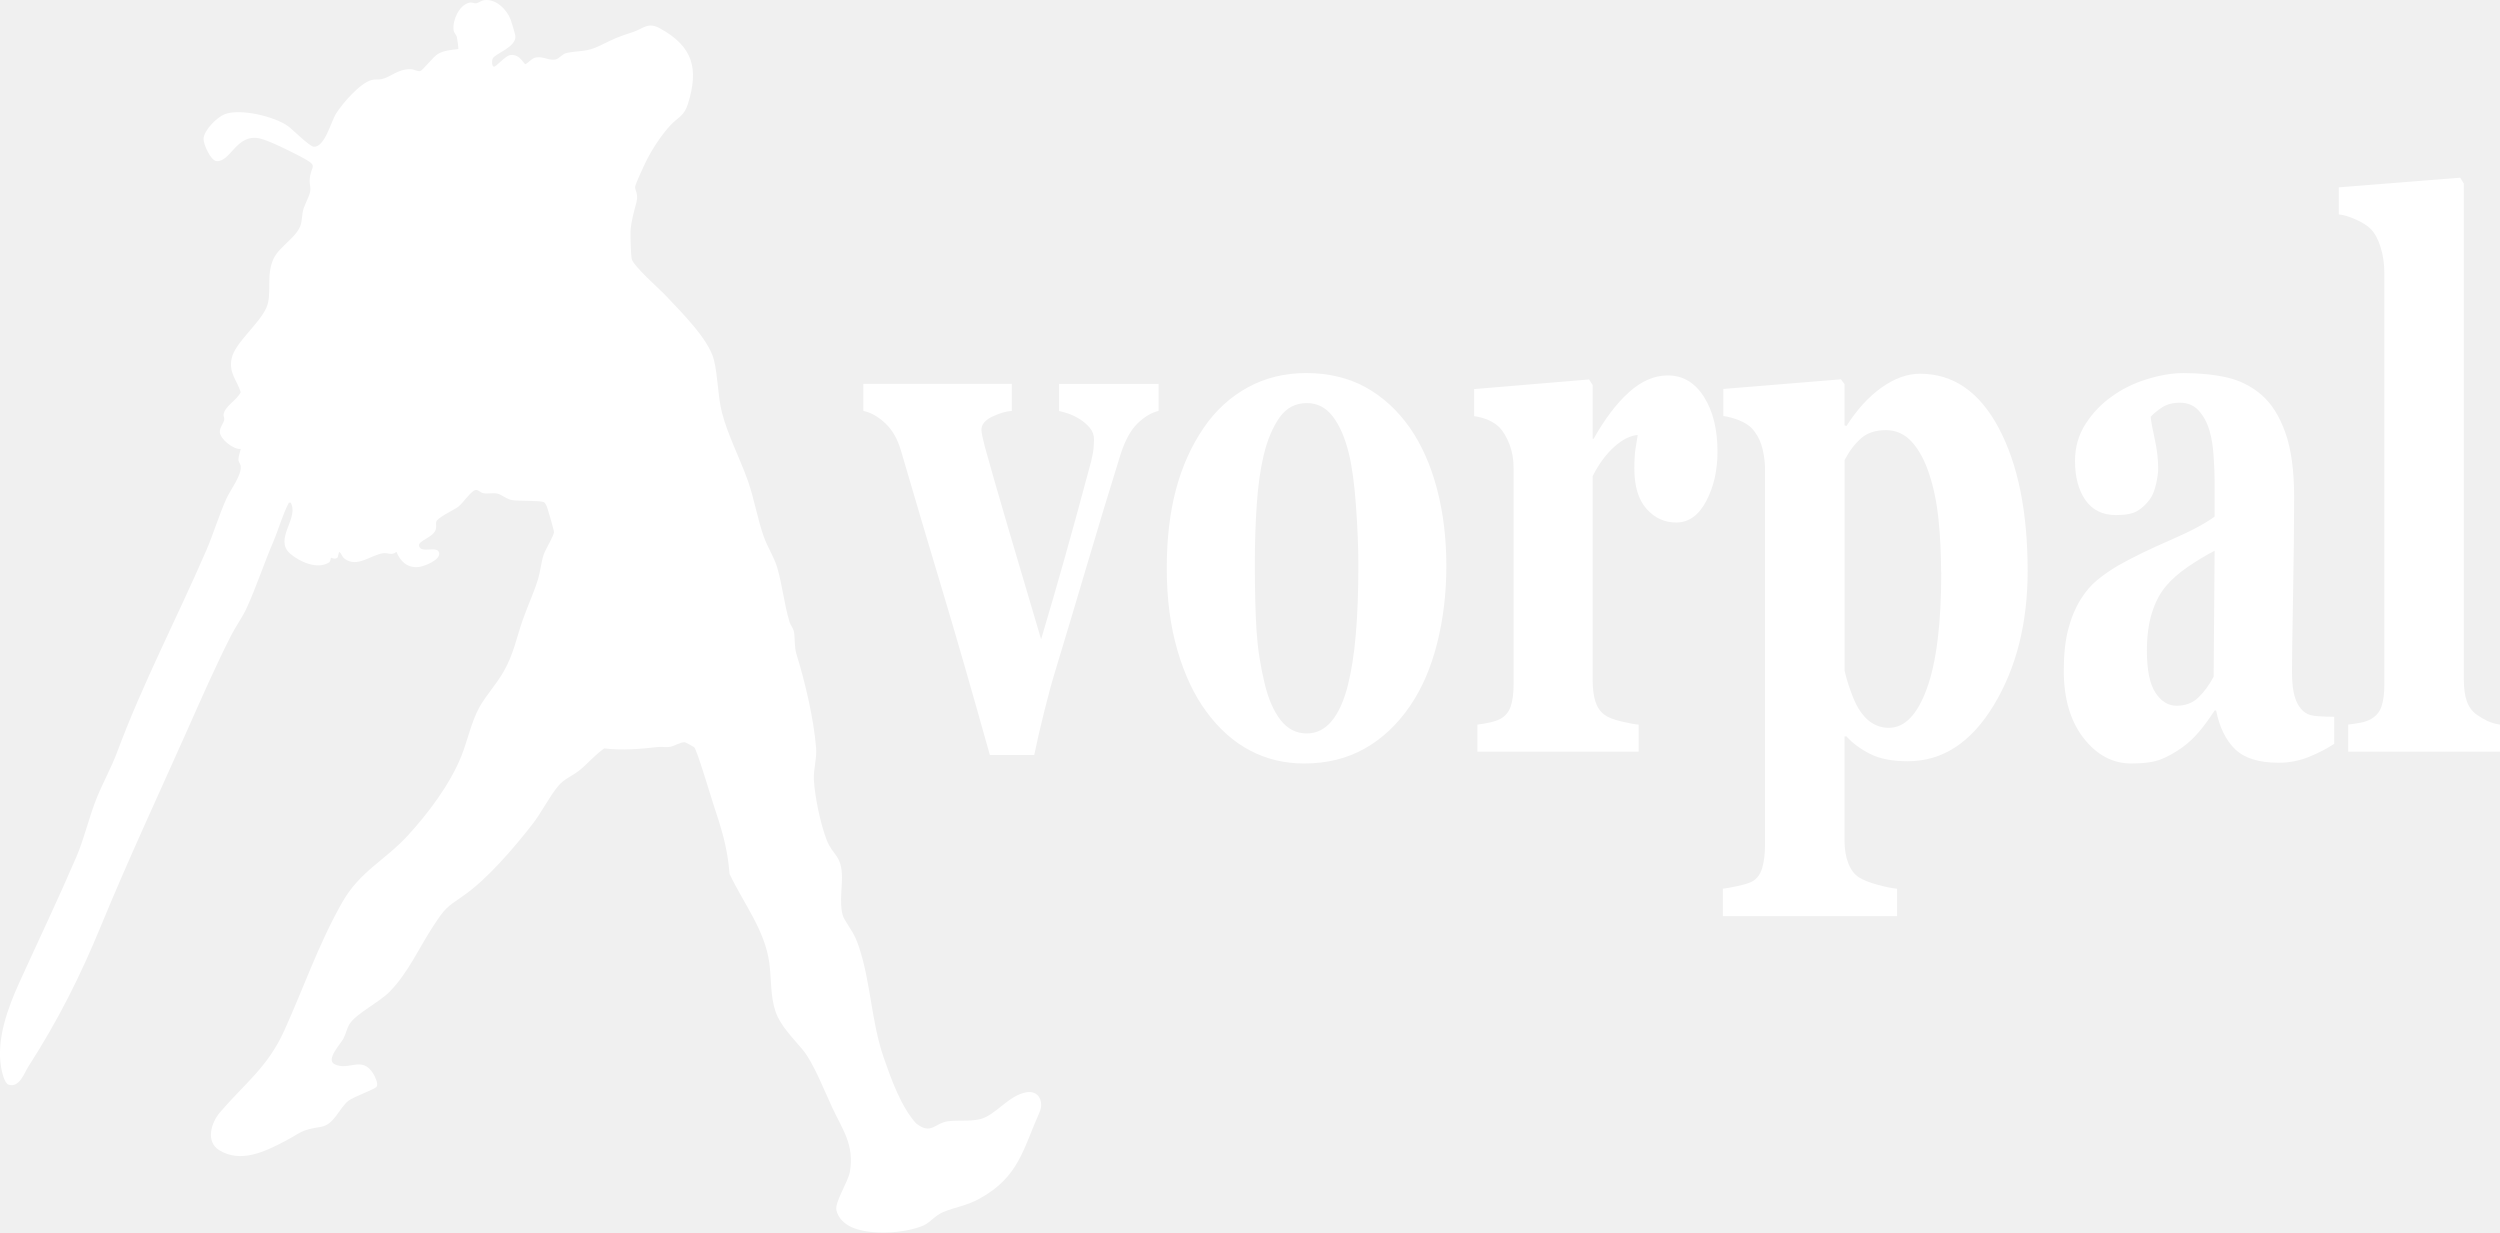
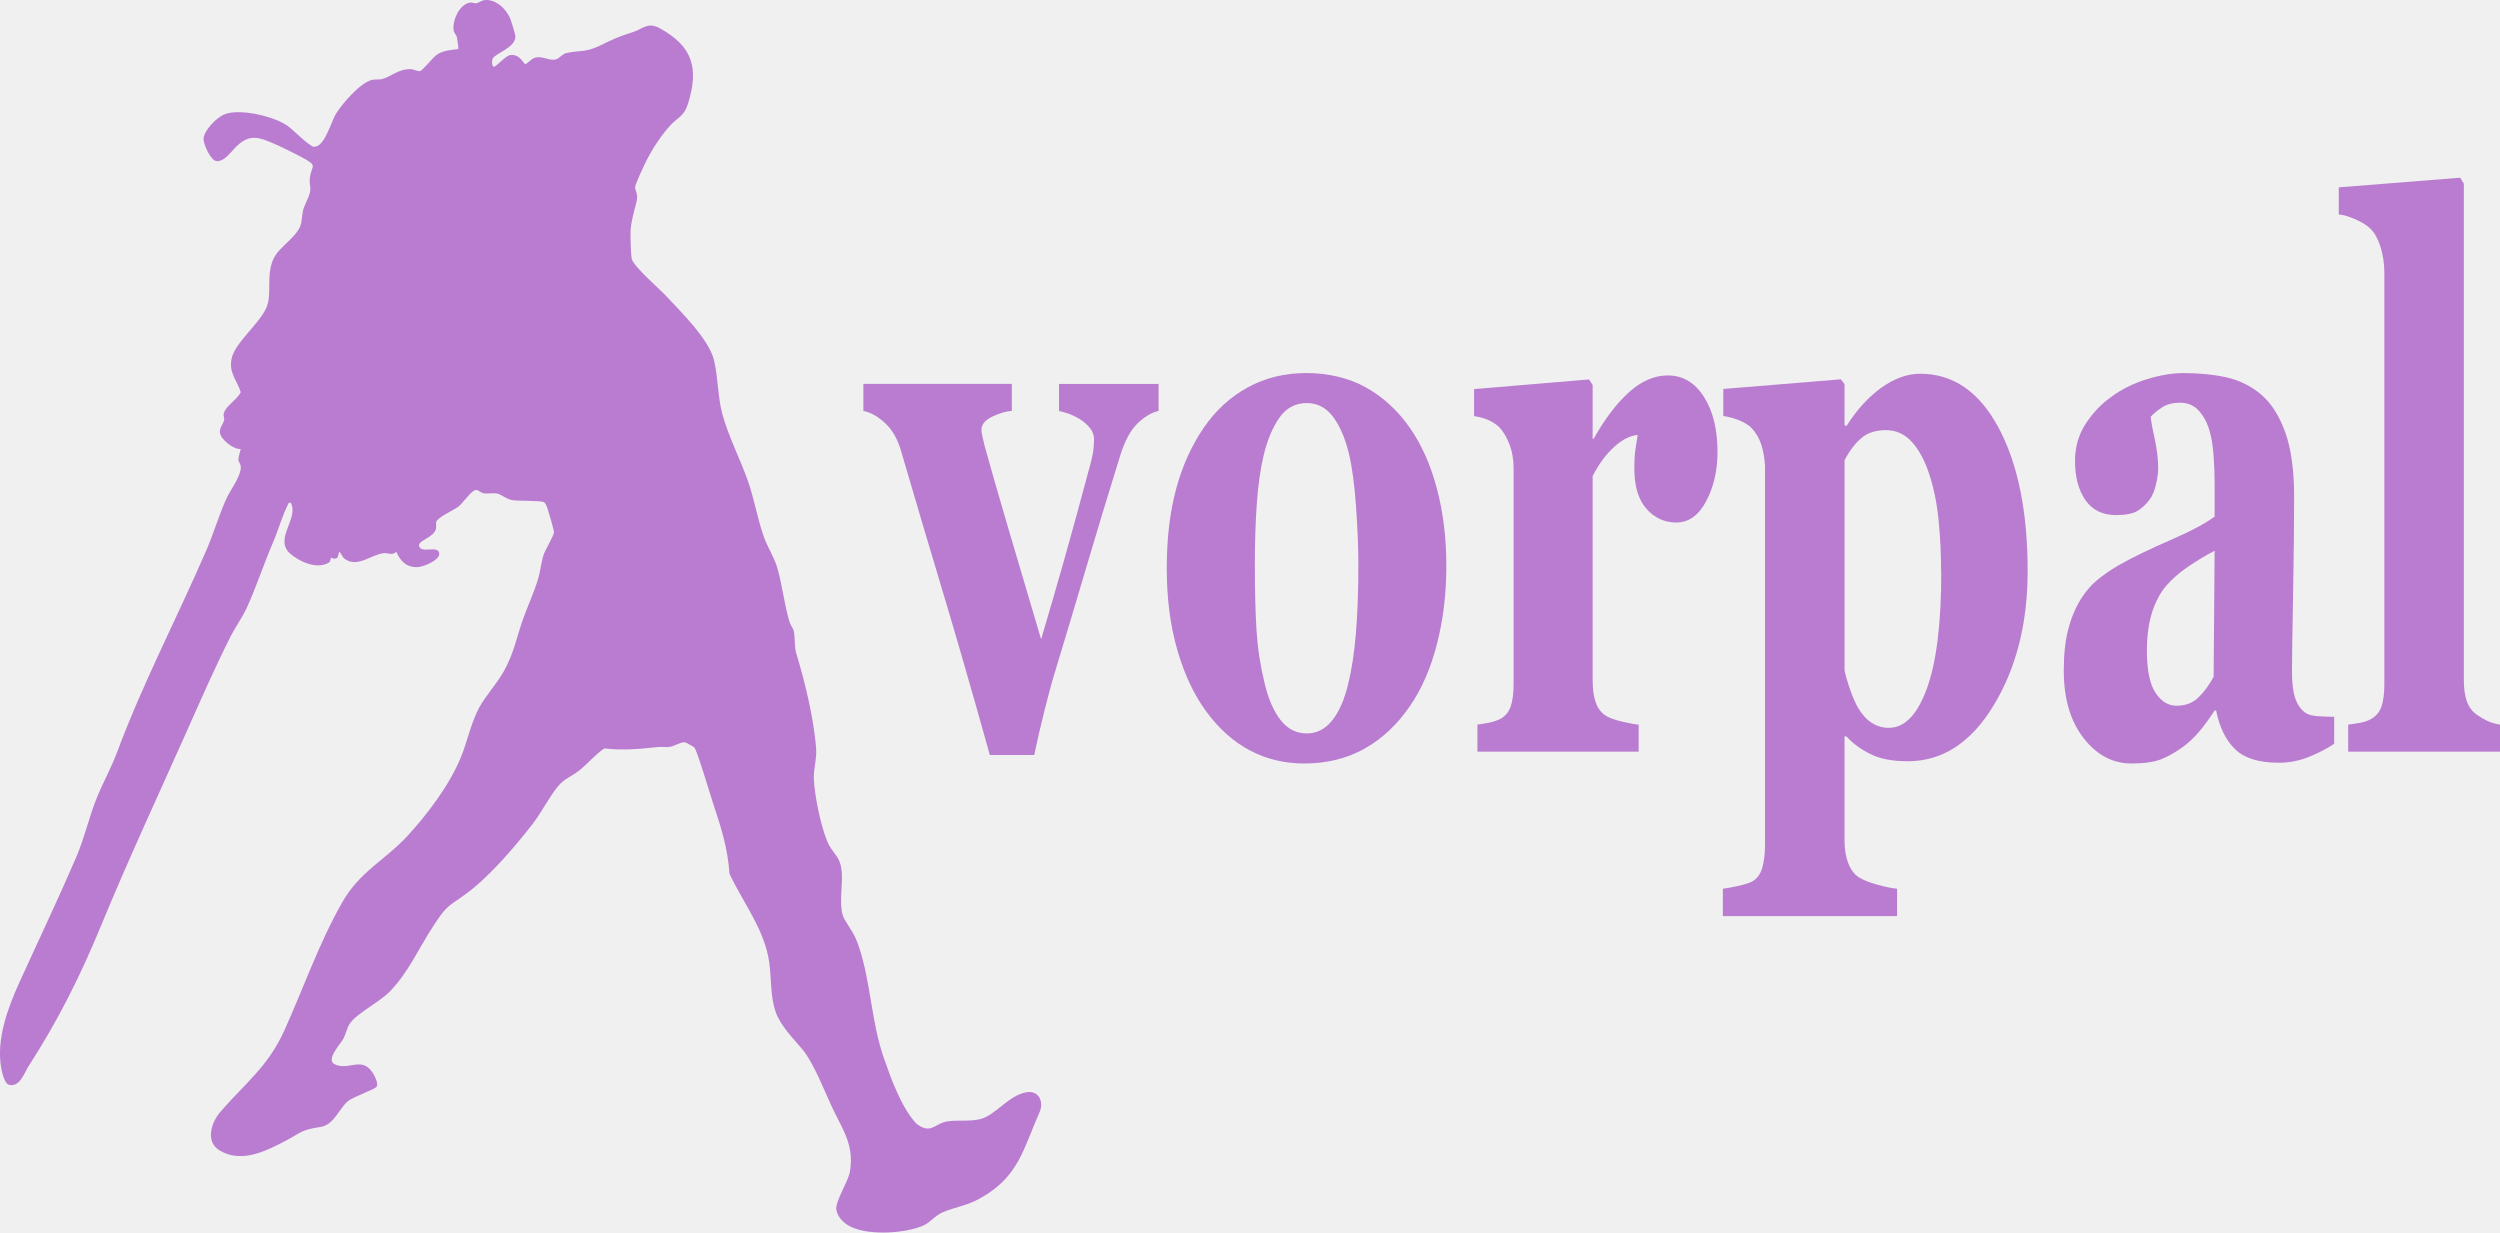
<svg xmlns="http://www.w3.org/2000/svg" id="Layer_1" data-name="Layer 1" viewBox="0 0 534.19 263.37">
  <defs>
    <style>
      .cls-1 {
-         fill: #fff;
+         fill: #b97cd0;
      }
    </style>
  </defs>
  <g id="boy">
    <path class="cls-1" d="M148.37,159.69c-.12-.11-1.85-1.08-2.06-1.09-.95-.06-2.22.87-3.27,1-.82.11-1.67-.07-2.48.02-3.91.44-7.48.75-11.45.3-1.91,1.31-3.55,3.28-5.31,4.69-1.5,1.2-3.23,1.8-4.47,3.28-1.97,2.34-3.62,5.75-5.65,8.34-3.93,5.01-9.57,11.66-14.76,15.23-3.63,2.49-3.84,2.62-6.33,6.41-3.05,4.64-5.34,9.93-9.27,13.97-2.24,2.31-7.18,4.72-8.59,6.91-.59.91-.82,2.18-1.34,3.16-.59,1.14-3.86,4.53-1.89,5.49,3.07,1.5,5.82-1.9,8.24,1.99.39.63,1.17,2.22.72,2.82s-4.83,2.1-6,3c-1.98,1.52-3.02,5.13-5.92,5.58-4.45.69-4.05,1.17-7.68,3.06-4.19,2.19-9.4,4.77-14.01,1.92-3-1.86-1.71-5.92.18-8.12,5.28-6.16,10.17-9.62,13.7-17.41,4.15-9.16,7.32-18.48,12.36-27.37,3.78-6.69,9.12-8.99,13.98-14.26,4.39-4.78,9.06-10.97,11.49-17,1.31-3.25,2.15-7.33,3.83-10.41,1.36-2.5,3.76-5.09,5.25-7.74,2.13-3.78,2.66-6.97,4.04-10.95,1.04-2.99,2.42-5.88,3.33-8.91.47-1.56.62-3.49,1.16-5.08.4-1.17,2.12-3.95,2.21-4.79.03-.32-1.22-4.59-1.43-5.2-.14-.39-.39-1.06-.76-1.24-.75-.36-5.31-.22-6.6-.4-1.37-.18-2.35-1.22-3.33-1.42s-2.01.08-2.93-.07c-.7-.12-1.1-.79-1.7-.7-.95.14-2.69,2.79-3.7,3.57-.94.72-4.56,2.34-4.73,3.27-.08.44.06.95-.05,1.45-.42,1.9-3.91,2.48-3.6,3.68.43,1.68,3.95-.18,4.29,1.47.31,1.54-3.31,2.94-4.5,3.03-2.35.17-3.79-1.21-4.64-3.26-.99.87-1.76.16-2.8.3-2.62.33-5.59,3.21-8.28,1.17-.59-.45-.62-1.15-1.16-1.46l-.31,1.19c-.55.57-1.38.01-1.44.06-.05.04-.04.78-.42,1.02-2.5,1.59-6.34-.18-8.31-1.91-3.4-3,1.66-7.34.29-10.54-.15-.35-.06-.38-.56-.31-1.4,2.72-2.18,5.69-3.38,8.49-1.94,4.54-3.62,9.62-5.58,13.91-.93,2.04-2.41,4.07-3.43,6.07-3.34,6.6-6.32,13.42-9.32,20.16-6.21,13.93-12.64,27.72-18.43,41.79-4.45,10.81-9.17,20.19-15.48,30-.92,1.43-1.91,4.61-4.22,3.93-.93-.27-1.46-2.72-1.62-3.64-1.07-6.05,1.42-12.78,3.89-18.22,4.05-8.91,8.3-17.81,12.17-26.81,1.78-4.15,2.74-8.68,4.44-12.8,1.34-3.26,3.04-6.28,4.31-9.69,5.48-14.69,12.75-28.55,19-42.97,1.56-3.59,2.74-7.64,4.34-11.15.85-1.86,3.09-4.72,3.05-6.71,0-.63-.46-1-.5-1.5-.04-.59.34-1.73.49-2.36-1.55.18-4.42-2.12-4.47-3.62-.03-.98.8-1.87.93-2.57.08-.44-.17-.83-.13-1.15.23-1.8,2.89-3.11,3.67-4.79-.83-2.6-2.58-4.11-1.95-7.18.69-3.37,5.82-7.3,7.41-10.83,1.32-2.93-.13-6.87,1.53-10.47,1.31-2.86,5.64-4.89,5.99-8.03.37-3.31.43-2.56,1.57-5.41.67-1.69.09-2.09.19-3.54.21-3.16,2.16-2.7-1.9-4.85-1.99-1.05-6.83-3.49-8.83-3.92-4.93-1.04-6.12,5-9.15,4.86-1.28-.06-2.87-3.68-2.81-4.79.1-1.82,2.85-4.58,4.51-5.23,3.31-1.3,10.71.48,13.55,2.55,1,.73,4.62,4.36,5.5,4.4,2.36.12,3.64-5.33,4.78-7.12,1.38-2.18,5.09-6.5,7.59-7.15.73-.19,1.39-.03,2.08-.17,1.97-.41,3.54-2.24,6.31-2.14.62.02,1.43.53,1.95.41.61-.14,2.76-3.05,3.83-3.67,1.31-.76,2.86-.85,4.33-1.04.09-.09-.21-2.21-.3-2.56-.15-.59-.63-.83-.71-1.55-.22-2.06,1.16-5.18,3.26-5.77.69-.2,1.05.16,1.57.1.48-.06,1.13-.61,1.83-.68,2.43-.27,4.74,2.02,5.54,4.16.2.53.97,3.08,1.01,3.51.22,2.41-4.29,3.71-4.83,4.81-.21.42-.25,1.64.25,1.75.43.09,2.44-2.36,3.52-2.49,2.07-.26,2.82,1.95,3.23,1.95.77-.43,1.37-1.29,2.27-1.44,1.59-.26,2.78.75,4.18.43.78-.18,1.4-1.2,2.36-1.39,2.89-.58,4.08-.09,7.16-1.59,3.08-1.5,3.62-1.79,6.91-2.84,2.27-.73,3.23-2.26,5.83-.83,7.08,3.9,8.35,8.58,6,16.14-.82,2.64-2.11,2.83-3.71,4.54-1.92,2.05-3.9,5.08-5.16,7.59-.46.92-2.33,4.89-2.42,5.6-.09.67.75,1.47.29,3.26-.52,2.04-1.14,4.06-1.27,6.23-.05.9.08,5.14.24,5.88.36,1.59,5.89,6.38,7.33,7.92,3.23,3.46,9.17,9.27,10.26,13.73.86,3.53.82,7.79,1.72,11.27,1.23,4.75,3.86,9.83,5.51,14.48,1.38,3.9,2.05,8.17,3.44,12.05.74,2.08,2.2,4.39,2.81,6.43,1.13,3.74,1.48,7.87,2.69,11.8.2.64.75,1.27.88,1.86.33,1.49.06,3.29.57,4.93,1.83,5.91,3.7,13.78,4.2,20.03.19,2.37-.58,4.49-.48,6.72.17,3.61,1.43,9.61,2.75,12.99s3.23,3.16,3.26,7.98c.02,2.49-.71,6.82.54,8.95,1.39,2.37,2.12,3.01,3.09,5.91,2.57,7.75,2.61,15.91,5.3,23.68,1.58,4.55,3.74,10.58,6.94,14.05,3.22,2.49,3.9-.08,6.77-.48,2.13-.29,4.57.08,6.81-.44,3.37-.78,6.09-5.11,9.98-5.76,2.7-.46,3.74,2.13,2.78,4.28-3.53,7.91-4.39,13.79-12.79,18.44-2.8,1.55-5.17,1.78-7.84,2.9-1.71.72-2.7,2.2-4.16,2.84-3.9,1.72-11.36,2.14-15.26.41-1.57-.69-2.96-1.92-3.35-3.66s2.51-6.04,2.88-8.23c.97-5.7-1.5-8.89-3.74-13.64-1.62-3.44-4.01-9.62-6.33-12.41-1.94-2.34-4.81-5.16-5.82-8.17-1.12-3.31-.87-7.06-1.33-10.42-.96-7.04-5.52-12.71-8.49-18.99-.43-5.67-1.76-9.76-3.49-14.99-.55-1.66-3.48-11.54-4.06-12.06h.03Z" />
  </g>
  <g id="vorpal">
    <g>
      <path class="cls-1" d="M247.56,87.8c-1.55.37-3.05,1.27-4.51,2.69-1.46,1.43-2.67,3.64-3.63,6.66-2.4,7.71-4.76,15.49-7.08,23.33-2.32,7.84-4.59,15.44-6.82,22.78-.69,2.22-1.47,5.07-2.34,8.56s-1.61,6.66-2.19,9.51h-9.48c-3.95-14.1-7.32-25.8-10.12-35.1-2.8-9.3-5.76-19.28-8.88-29.95-.72-2.48-1.85-4.44-3.37-5.86-1.53-1.43-3.08-2.3-4.66-2.61v-5.78h31.72v5.78c-1.17.05-2.54.45-4.12,1.19s-2.37,1.69-2.37,2.85c0,.32.07.79.21,1.43.14.63.31,1.35.51,2.14,1.1,4.01,2.76,9.79,4.98,17.34s4.57,15.49,7.05,23.84c1.71-5.75,3.35-11.39,4.91-16.91s3.49-12.55,5.78-21.1c.31-1.27.49-2.3.54-3.09s.08-1.32.08-1.58c0-.95-.3-1.78-.9-2.5-.6-.71-1.32-1.33-2.14-1.86-.86-.53-1.69-.92-2.48-1.19-.79-.26-1.45-.45-1.96-.55v-5.78h21.27v5.78-.02h0Z" />
      <path class="cls-1" d="M301.22,91.36c2.54,3.64,4.48,8,5.82,13.07s2.01,10.56,2.01,16.48-.66,11.4-1.98,16.6-3.25,9.65-5.79,13.35c-2.71,3.96-5.95,7-9.71,9.11-3.76,2.11-8.06,3.17-12.9,3.17-4.19,0-8.04-.92-11.56-2.77s-6.63-4.62-9.35-8.32c-2.61-3.54-4.67-7.91-6.18-13.11s-2.27-11.02-2.27-17.47.66-11.98,1.98-16.92c1.32-4.94,3.3-9.33,5.95-13.19,2.54-3.7,5.67-6.56,9.4-8.6,3.72-2.03,7.89-3.05,12.49-3.05s9.04,1.02,12.69,3.05c3.66,2.03,6.79,4.9,9.4,8.6h0ZM288.04,146.27c.75-2.96,1.31-6.55,1.67-10.78.36-4.23.54-9.14.54-14.74,0-3.7-.17-7.92-.51-12.68-.34-4.75-.86-8.5-1.54-11.25-.82-3.33-1.97-5.94-3.42-7.84-1.46-1.9-3.3-2.85-5.54-2.85-2.44,0-4.39,1.03-5.84,3.09s-2.58,4.73-3.37,8c-.72,3.01-1.22,6.54-1.49,10.58-.28,4.04-.41,8.25-.41,12.64,0,5.76.12,10.52.36,14.3s.82,7.57,1.75,11.37c.79,3.28,1.92,5.86,3.4,7.76s3.35,2.85,5.61,2.85c2.06,0,3.83-.88,5.3-2.65,1.48-1.77,2.64-4.37,3.5-7.8h0Z" />
      <path class="cls-1" d="M366.99,96.51c0,4.01-.81,7.54-2.42,10.58-1.61,3.04-3.74,4.56-6.39,4.56-2.51,0-4.63-.97-6.36-2.92-1.73-1.95-2.6-4.81-2.6-8.6,0-1.84.09-3.27.26-4.3s.33-1.99.46-2.88c-1.58.11-3.24.94-5,2.51-1.75,1.57-3.3,3.66-4.63,6.28v43.5c0,1.85.19,3.38.57,4.6s1.01,2.17,1.9,2.85c.75.58,1.98,1.07,3.68,1.47,1.7.4,2.93.62,3.68.67v5.78h-34.45v-5.78c.86-.11,1.73-.25,2.6-.44.88-.19,1.62-.44,2.24-.75,1.1-.58,1.85-1.48,2.27-2.69.41-1.21.62-2.8.62-4.75v-46.11c0-1.9-.29-3.61-.87-5.11-.58-1.51-1.29-2.71-2.11-3.61-.62-.63-1.4-1.16-2.34-1.58s-1.98-.71-3.12-.87v-5.78l24.56-2.06.77,1.19v11.49h.21c2.37-4.23,4.88-7.54,7.54-9.94s5.43-3.6,8.32-3.6c3.19,0,5.76,1.52,7.7,4.56s2.91,6.96,2.91,11.77v-.04h0Z" />
      <path class="cls-1" d="M433.26,122.02c0,11.15-2.42,20.71-7.25,28.68-4.83,7.98-10.95,11.96-18.36,11.96-3.29,0-5.97-.51-8.02-1.55-2.06-1.03-3.76-2.28-5.09-3.76h-.41v22.26c0,1.85.27,3.46.8,4.83s1.28,2.38,2.24,3.01c.93.58,2.24,1.11,3.94,1.58,1.7.48,3.12.76,4.25.87v5.86h-37.23v-5.86c.86-.11,1.94-.3,3.24-.59s2.28-.59,2.94-.91c1.1-.58,1.84-1.57,2.24-2.97.39-1.4.59-3,.59-4.79v-81.05c-.1-1.74-.37-3.27-.8-4.6-.43-1.32-1.11-2.48-2.03-3.49-.69-.69-1.6-1.25-2.73-1.7s-2.25-.75-3.35-.91v-5.78l25.13-2.06.77,1.03v8.79l.41.16c2.26-3.54,4.77-6.28,7.53-8.24,2.76-1.95,5.49-2.93,8.2-2.93,7.1,0,12.7,3.87,16.82,11.61,4.11,7.74,6.17,17.92,6.17,30.54h0ZM414.77,122.34c0-3.96-.19-7.75-.56-11.37s-1.04-6.85-2-9.71c-.93-2.85-2.15-5.12-3.67-6.81-1.52-1.69-3.38-2.54-5.57-2.54s-4.01.59-5.34,1.78c-1.34,1.19-2.5,2.73-3.49,4.63v44.92c.21,1.06.6,2.42,1.18,4.08s1.16,3,1.75,4c.86,1.43,1.83,2.48,2.93,3.17s2.29,1.03,3.6,1.03c3.39,0,6.1-2.81,8.14-8.44s3.06-13.88,3.06-24.76l-.03.02h0Z" />
      <path class="cls-1" d="M498.76,158.94c-1.51,1-3.29,1.93-5.34,2.77-2.06.84-4.23,1.27-6.53,1.27-4.21,0-7.31-.96-9.3-2.89s-3.34-4.69-4.06-8.28h-.31c-1.17,1.8-2.29,3.33-3.38,4.6-1.08,1.27-2.24,2.35-3.48,3.25-1.62,1.16-3.17,2.03-4.67,2.61s-3.58.87-6.27.87c-3.99,0-7.39-1.81-10.21-5.43s-4.23-8.42-4.23-14.4c0-3.44.31-6.36.93-8.77s1.5-4.54,2.63-6.39c1.03-1.69,2.23-3.09,3.58-4.21,1.36-1.11,2.85-2.14,4.46-3.09,3.1-1.75,6.81-3.56,11.14-5.43,4.33-1.88,7.5-3.56,9.49-5.04v-7.61c0-1.32-.07-3.06-.21-5.23s-.43-3.99-.87-5.47c-.48-1.69-1.24-3.12-2.27-4.28s-2.39-1.74-4.07-1.74c-1.51,0-2.77.33-3.79.99s-1.83,1.33-2.45,2.02c.1,1.06.4,2.67.88,4.83.48,2.17.72,4.25.72,6.26,0,.9-.16,2.02-.47,3.37-.31,1.35-.76,2.42-1.34,3.21-.79,1.06-1.68,1.88-2.66,2.46s-2.49.87-4.52.87c-2.89,0-5.08-1.07-6.56-3.21s-2.22-4.92-2.22-8.36c0-2.96.76-5.61,2.29-7.96s3.39-4.29,5.59-5.82c2.16-1.58,4.65-2.81,7.47-3.68,2.81-.87,5.42-1.31,7.83-1.31,3.33,0,6.39.3,9.17.91s5.29,1.86,7.52,3.76c2.13,1.85,3.82,4.53,5.07,8.04s1.88,8.09,1.88,13.75c0,5.97-.08,13.05-.23,21.23-.15,8.19-.23,13.58-.23,16.16,0,2.38.23,4.25.7,5.63.46,1.37,1.18,2.4,2.14,3.09.58.42,1.5.67,2.76.75,1.25.08,2.39.12,3.42.12v5.78h0ZM473.22,117.67c-1.93,1.01-3.84,2.16-5.74,3.46-1.89,1.3-3.45,2.66-4.65,4.09-1.27,1.48-2.27,3.38-3,5.68-.72,2.3-1.09,5.02-1.09,8.14,0,4.13.61,7.12,1.83,8.98s2.73,2.78,4.52,2.78c1.89,0,3.45-.6,4.68-1.79,1.22-1.19,2.3-2.66,3.23-4.41l.21-26.92h.01Z" />
      <path class="cls-1" d="M534.19,160.61h-32.44v-5.78c.9-.11,1.77-.24,2.62-.4s1.6-.42,2.26-.79c1.11-.63,1.86-1.55,2.25-2.73.4-1.19.6-2.76.6-4.71V58.41c0-2.01-.27-3.87-.8-5.59s-1.25-3.02-2.14-3.92c-.69-.69-1.73-1.35-3.12-1.98-1.39-.63-2.62-1-3.68-1.11v-5.78l25.95-2.06.77,1.27v105.93c0,1.95.22,3.54.67,4.75.45,1.22,1.18,2.17,2.18,2.85.69.48,1.42.9,2.18,1.27s1.66.63,2.7.79v5.78Z" />
    </g>
  </g>
</svg>
